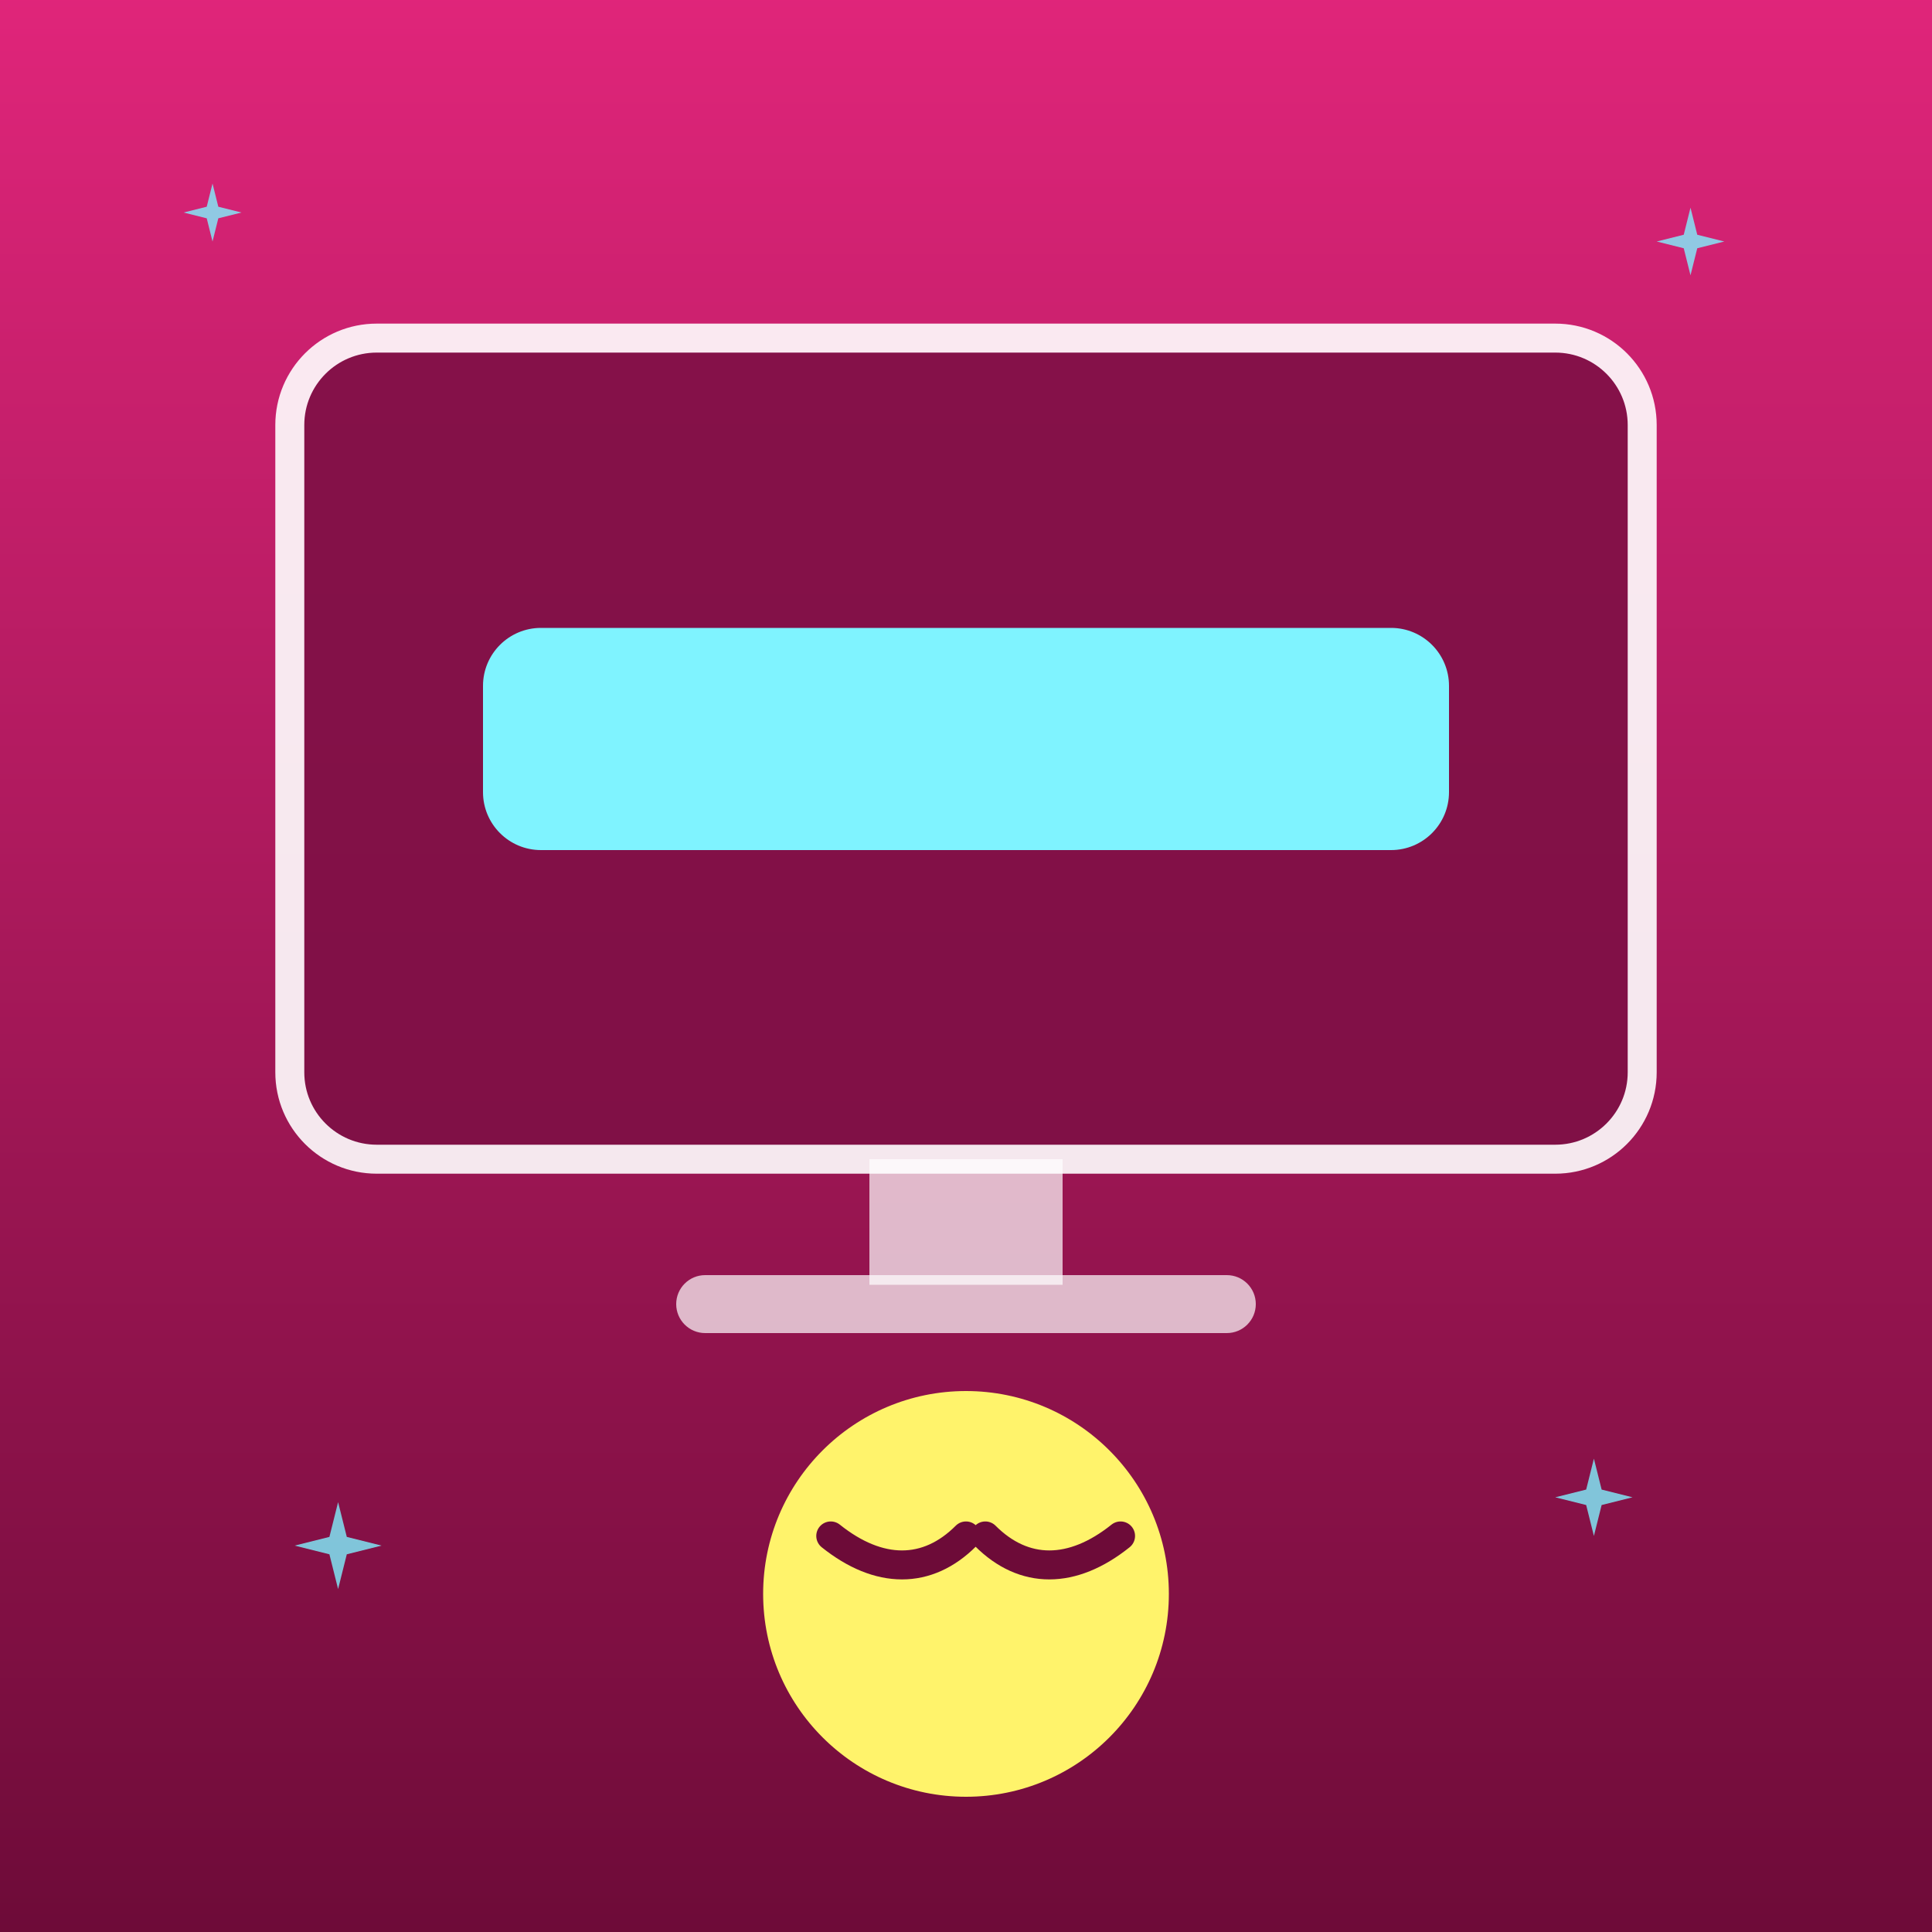
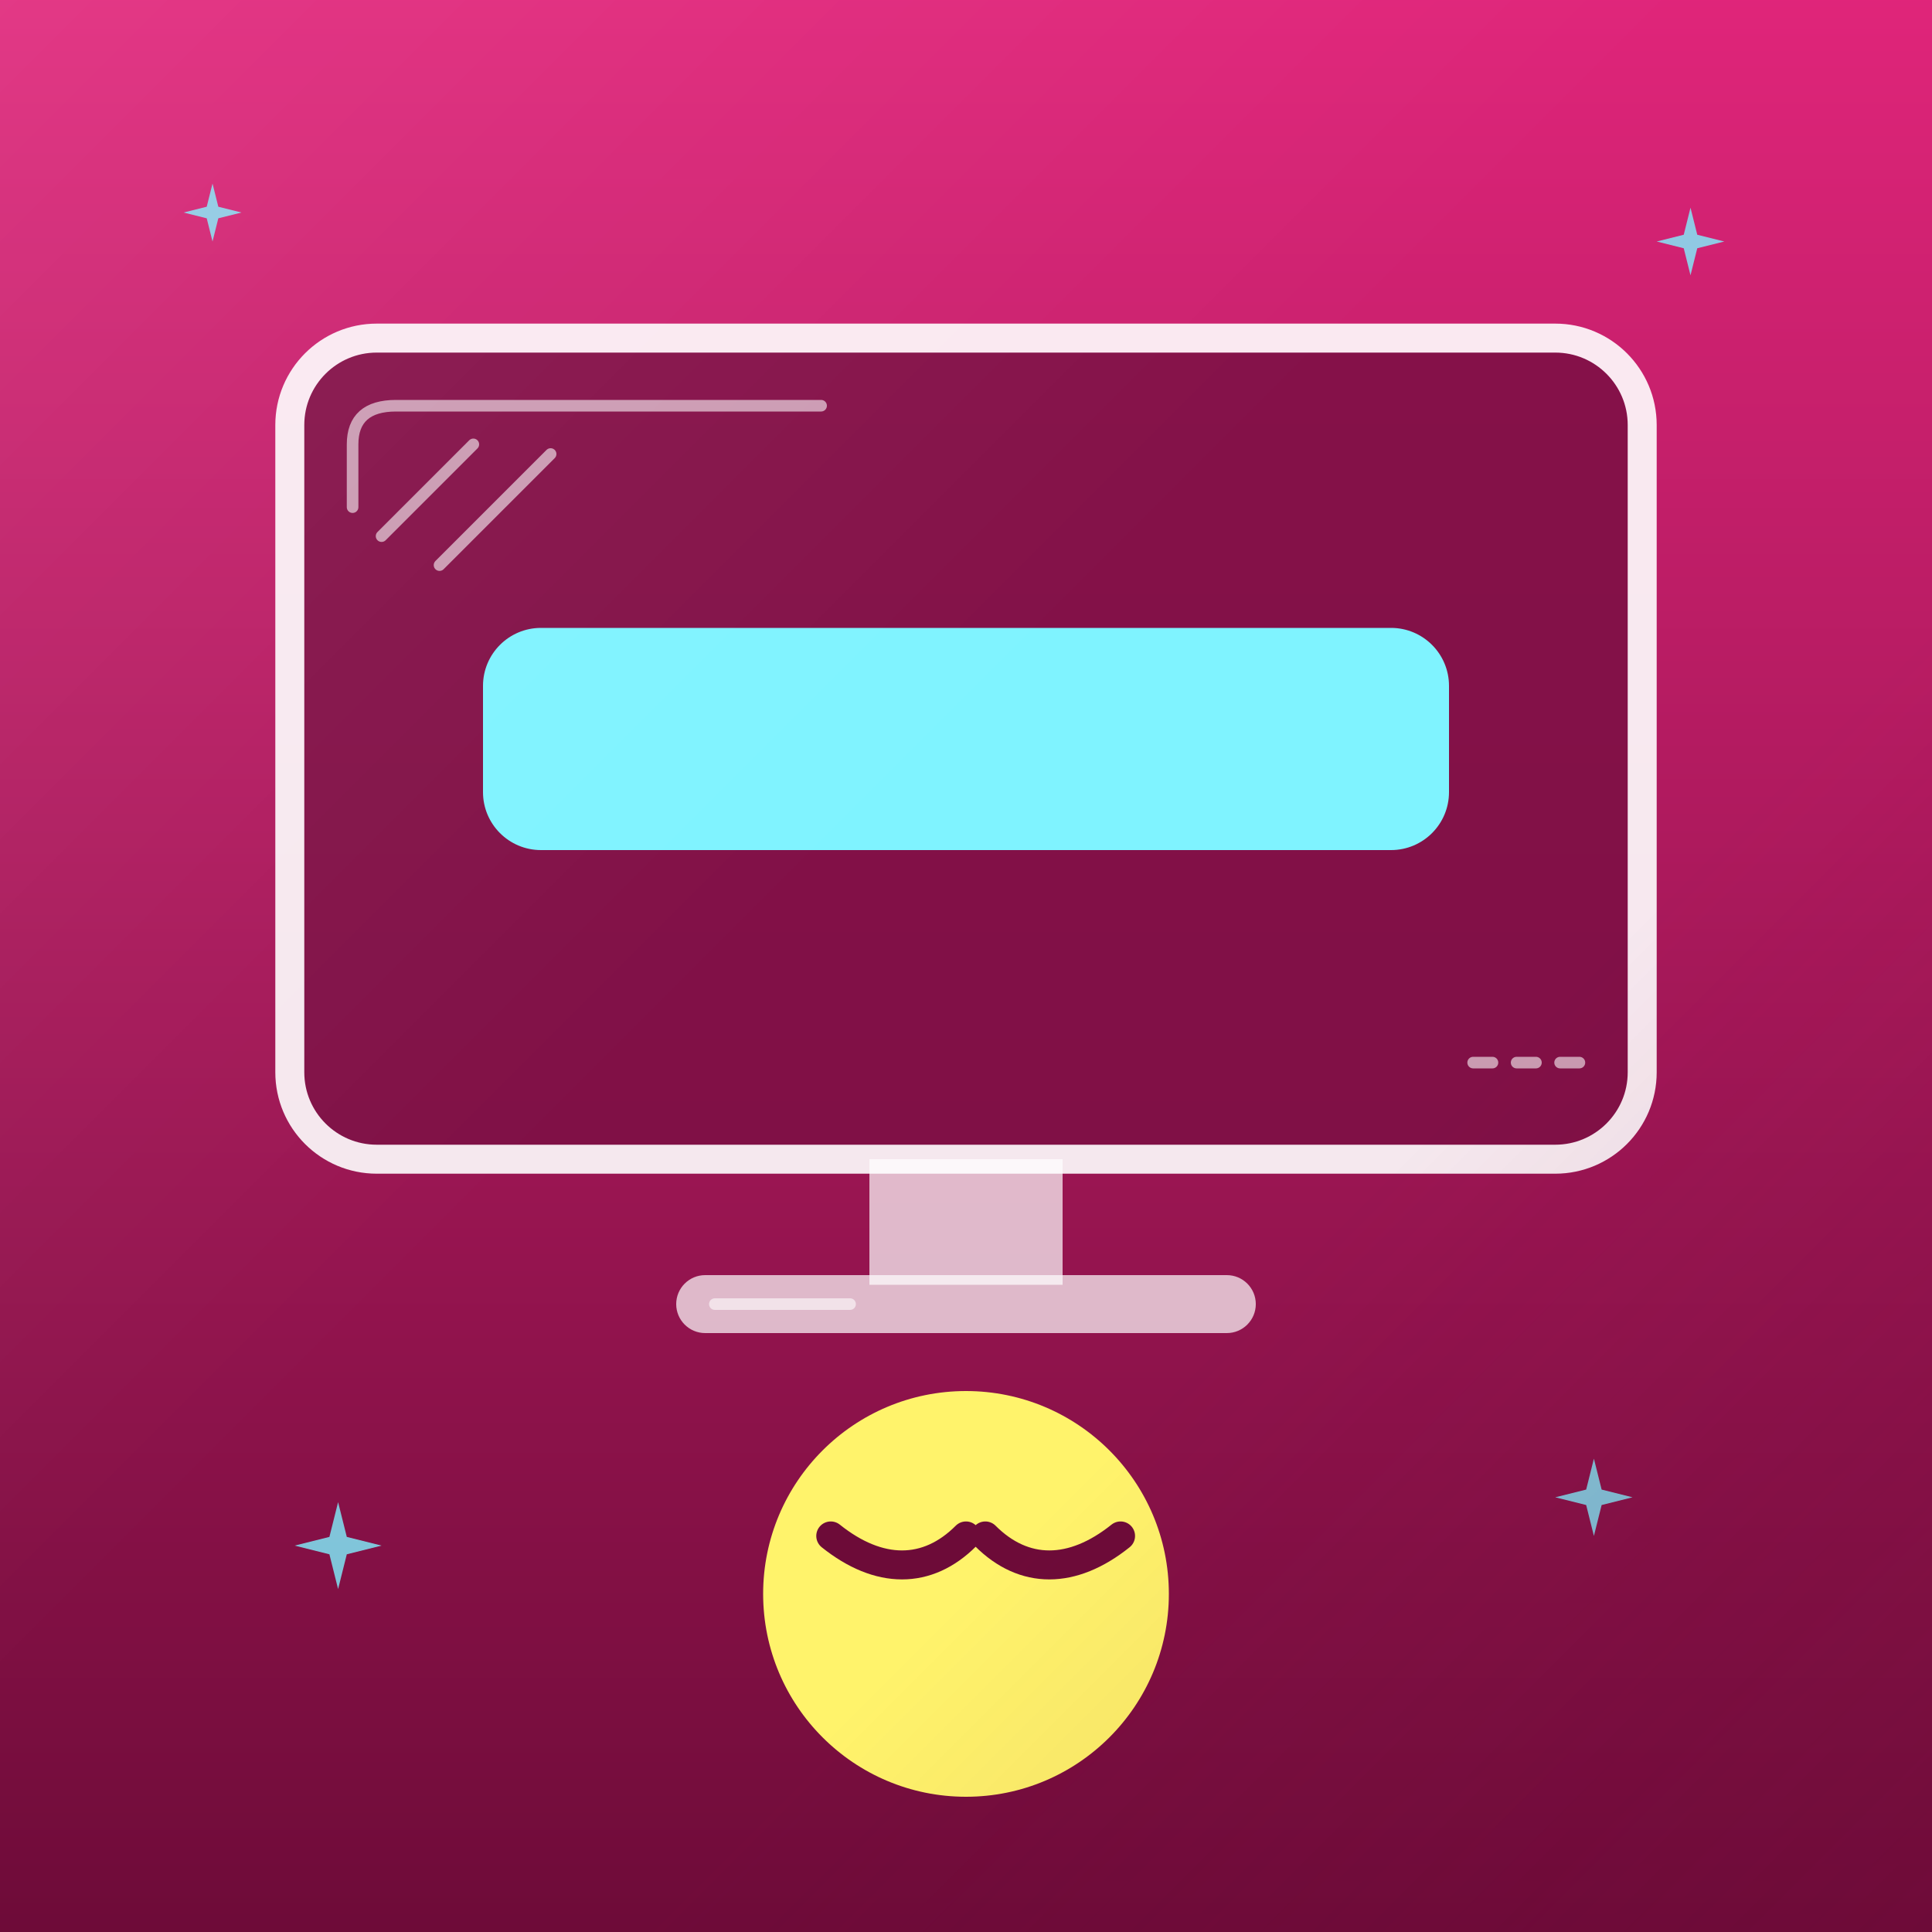
<svg xmlns="http://www.w3.org/2000/svg" viewBox="0 0 400 400" preserveAspectRatio="xMidYMid slice">
  <defs>
    <linearGradient id="glow" x1="0" y1="0" x2="0" y2="1">
      <stop offset="0" stop-color="#e0257a" stop-opacity="1" />
      <stop offset="1" stop-color="#6d0b38" stop-opacity="1" />
    </linearGradient>
  </defs>
  <rect x="0" y="0" width="400" height="400" fill="url(#glow)" />
  <rect x="60" y="70" width="280" height="170" fill="#7d0f45" rx="18" stroke="#ffffff" stroke-width="6" opacity="0.9" />
  <rect x="100" y="130" width="200" height="46" fill="#7ff3ff" rx="12" />
  <rect x="180" y="240" width="40" height="26" fill="#ffffff" opacity="0.7" />
  <rect x="140" y="264" width="120" height="12" fill="#ffffff" rx="6" opacity="0.7" />
  <circle cx="200" cy="330" r="42" fill="#fff36b" />
  <path d="M172 318c10 8 20 8 28 0M204 318c8 8 18 8 28 0" fill="none" stroke="#6d0b38" stroke-width="6" stroke-linecap="round" />
  <polygon points="70,311 71.8,318.2 79,320 71.8,321.8 70,329 68.2,321.8 61,320 68.2,318.2" fill="#7ff3ff" opacity="0.8" />
  <polygon points="330,302 331.6,308.4 338,310 331.6,311.6 330,318 328.4,311.6 322,310 328.4,308.4" fill="#7ff3ff" opacity="0.8" />
  <polygon points="350,43 351.4,48.6 357,50 351.4,51.4 350,57 348.6,51.4 343,50 348.6,48.6" fill="#7ff3ff" opacity="0.8" />
  <polygon points="44,38 45.2,42.8 50,44 45.2,45.2 44,50 42.8,45.2 38,44 42.8,42.8" fill="#7ff3ff" opacity="0.8" />
+   <path d="M73 105V92q0-8 9-8h88 M79 111l19-19m-7 25 23-23 M305 220h4m5 0h4m5 0h4 M148 270h28" fill="none" stroke="#ffffff" stroke-width="2.4" stroke-linecap="round" stroke-linejoin="round" opacity="0.58" />
+   <defs>
+     <linearGradient id="print-wash" x1="0" y1="0" x2="1" y2="1">
+       <stop offset="0" stop-color="#ffffff" stop-opacity="0.09" />
+       <stop offset="0.44" stop-color="#ffffff" stop-opacity="0" />
+       <stop offset="0.66" stop-color="#6d0b38" stop-opacity="0" />
+       <stop offset="1" stop-color="#6d0b38" stop-opacity="0.2" />
+     </linearGradient>
+   </defs>
+   <rect x="0" y="0" width="400" height="400" fill="url(#print-wash)" />
</svg>
